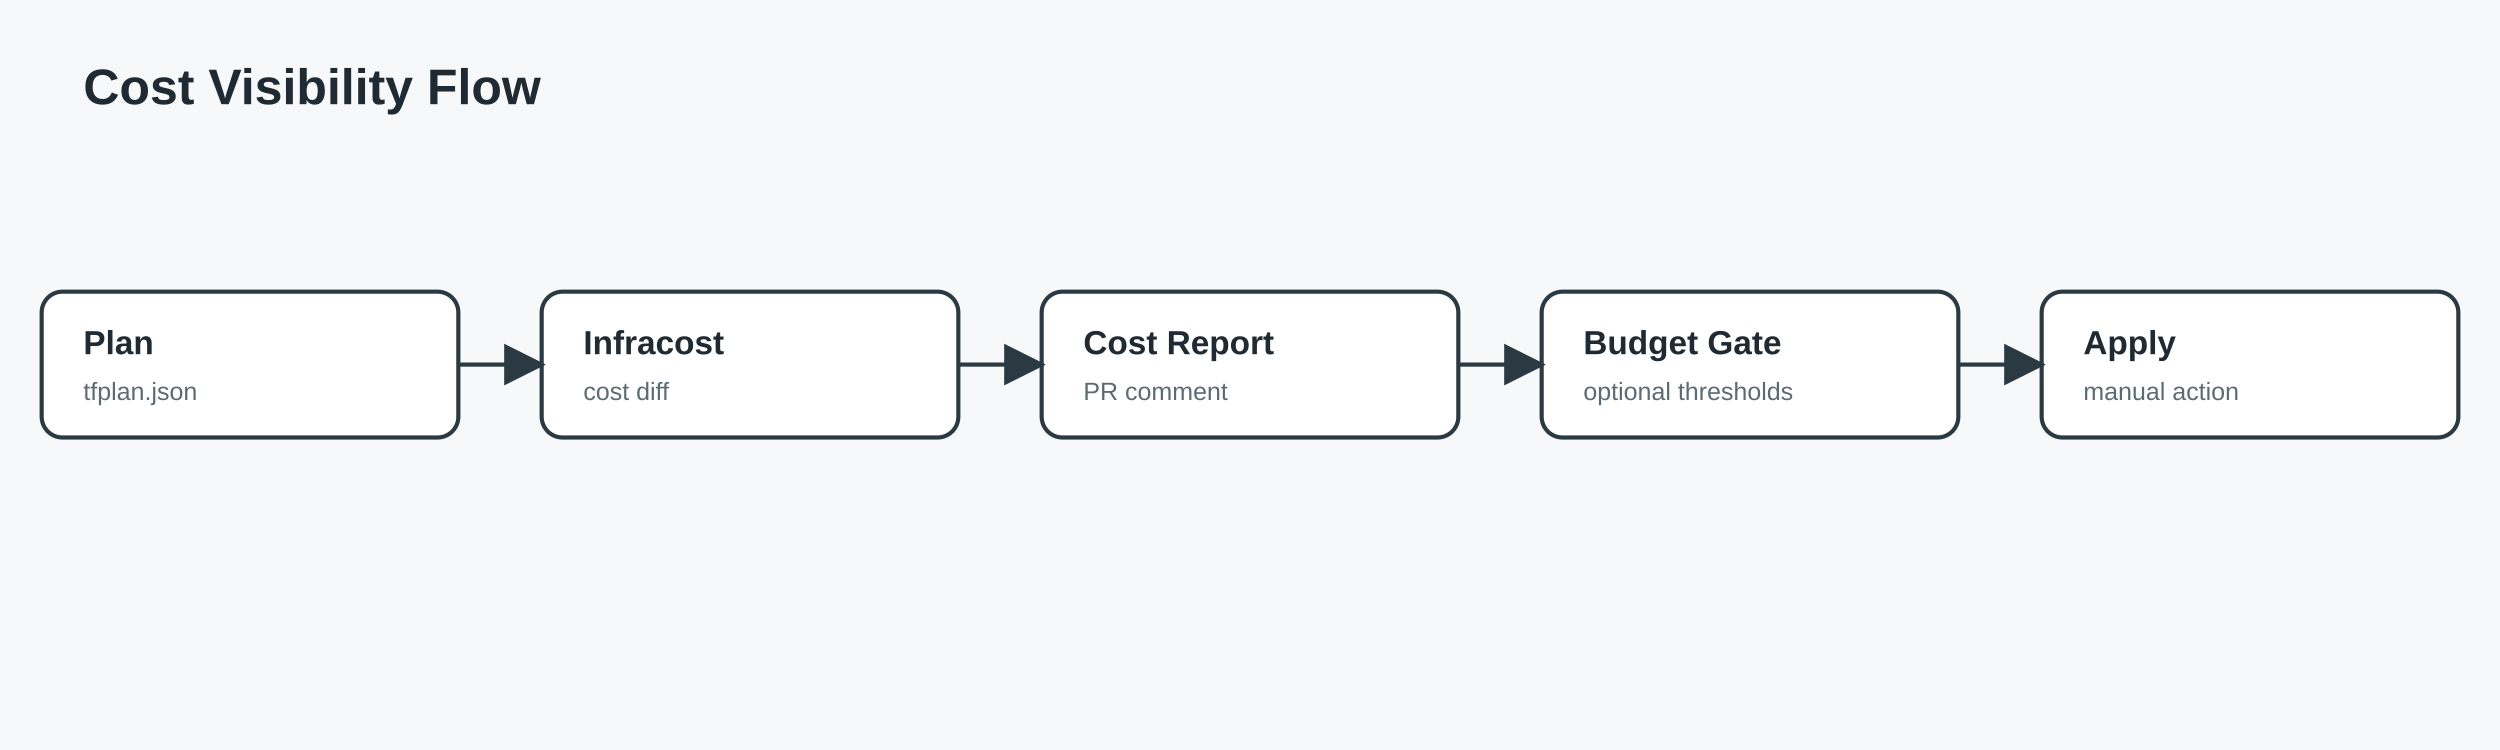
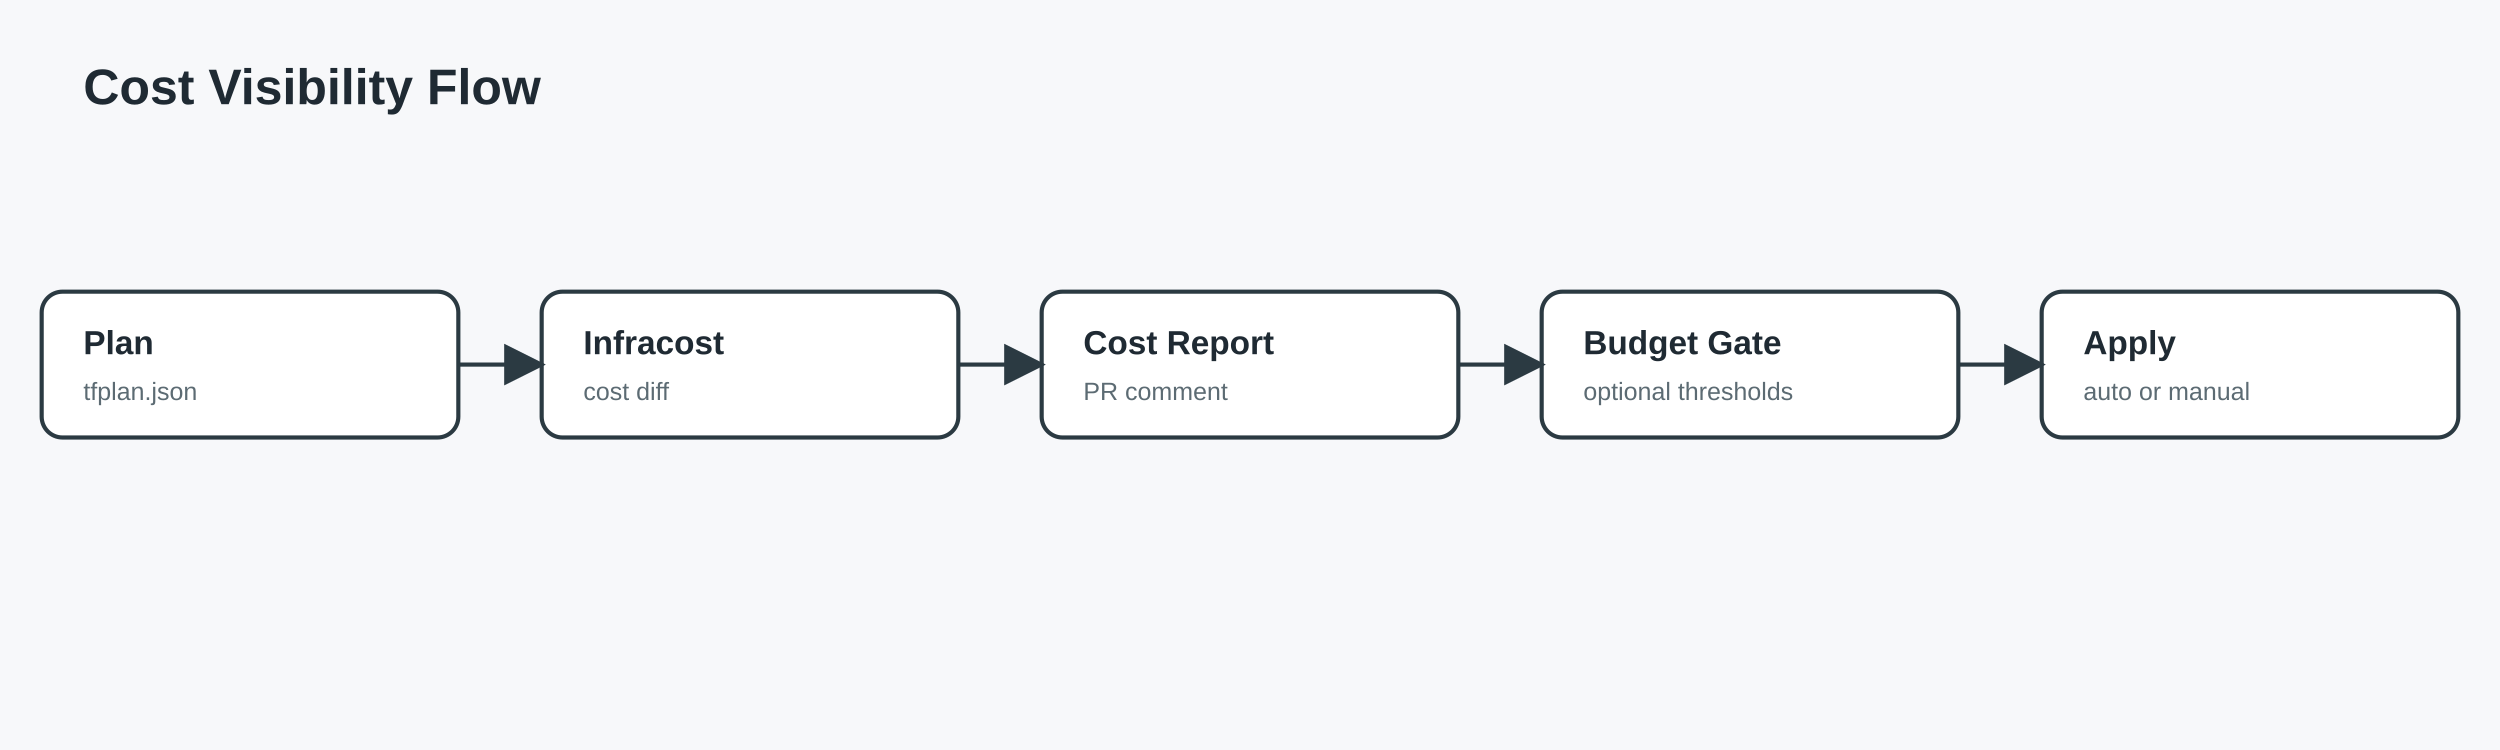
<svg xmlns="http://www.w3.org/2000/svg" width="1200" height="360" viewBox="0 0 1200 360">
  <defs>
    <marker id="arrow" markerWidth="10" markerHeight="10" refX="9" refY="5" orient="auto" markerUnits="strokeWidth">
      <path d="M 0 0 L 10 5 L 0 10 z" fill="#2b3a42" />
    </marker>
    <style>
      .bg { fill: #f7f8fa; }
      .title { font: 700 24px 'Segoe UI', Arial, sans-serif; fill: #1f2a33; }
      .box { fill: #ffffff; stroke: #2b3a42; stroke-width: 2; rx: 10; }
      .label { font: 600 16px 'Segoe UI', Arial, sans-serif; fill: #1f2a33; }
      .sub { font: 12px 'Segoe UI', Arial, sans-serif; fill: #5c6b73; }
      .line { stroke: #2b3a42; stroke-width: 2; marker-end: url(#arrow); fill: none; }
    </style>
  </defs>
  <rect class="bg" x="0" y="0" width="1200" height="360" />
  <text class="title" x="40" y="50">Cost Visibility Flow</text>
  <rect class="box" x="20" y="140" width="200" height="70" />
  <text class="label" x="40" y="170">Plan</text>
  <text class="sub" x="40" y="192">tfplan.json</text>
  <rect class="box" x="260" y="140" width="200" height="70" />
  <text class="label" x="280" y="170">Infracost</text>
  <text class="sub" x="280" y="192">cost diff</text>
  <rect class="box" x="500" y="140" width="200" height="70" />
  <text class="label" x="520" y="170">Cost Report</text>
  <text class="sub" x="520" y="192">PR comment</text>
  <rect class="box" x="740" y="140" width="200" height="70" />
  <text class="label" x="760" y="170">Budget Gate</text>
  <text class="sub" x="760" y="192">optional thresholds</text>
  <rect class="box" x="980" y="140" width="200" height="70" />
  <text class="label" x="1000" y="170">Apply</text>
-   <text class="sub" x="1000" y="192">manual action</text>
+   <text class="sub" x="1000" y="192">auto or manual</text>
  <line class="line" x1="220" y1="175" x2="260" y2="175" />
  <line class="line" x1="460" y1="175" x2="500" y2="175" />
  <line class="line" x1="700" y1="175" x2="740" y2="175" />
  <line class="line" x1="940" y1="175" x2="980" y2="175" />
</svg>
